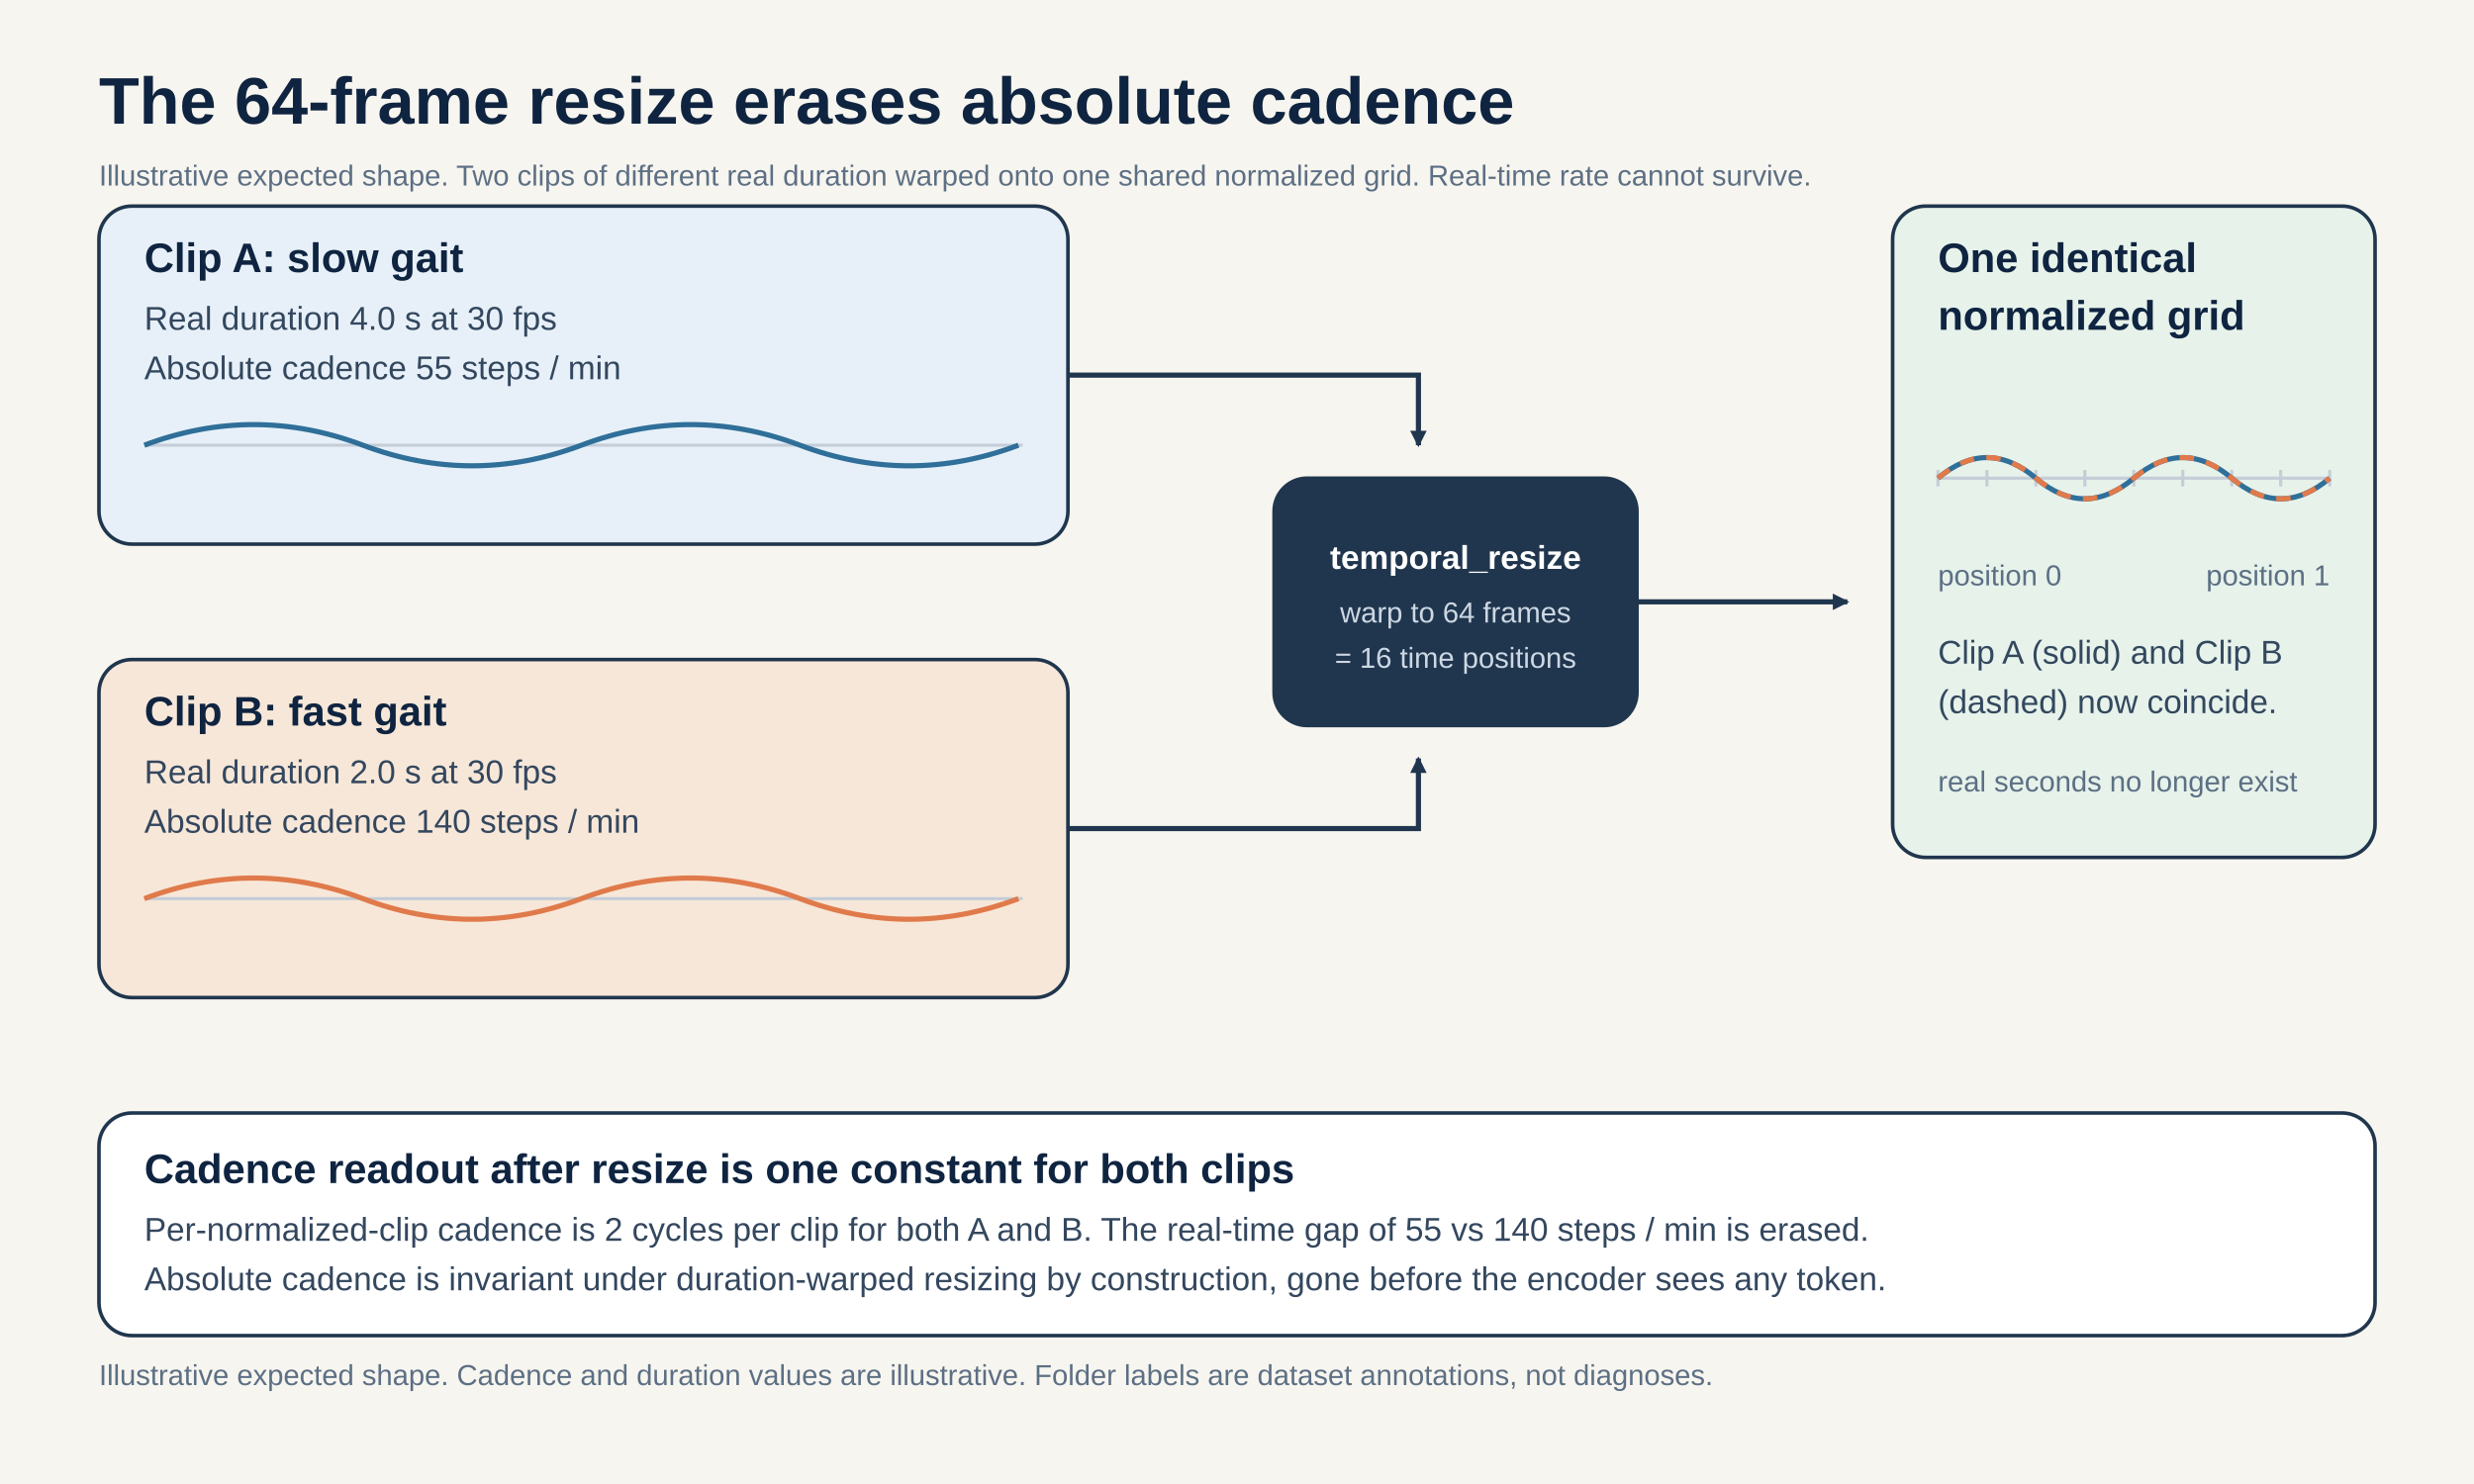
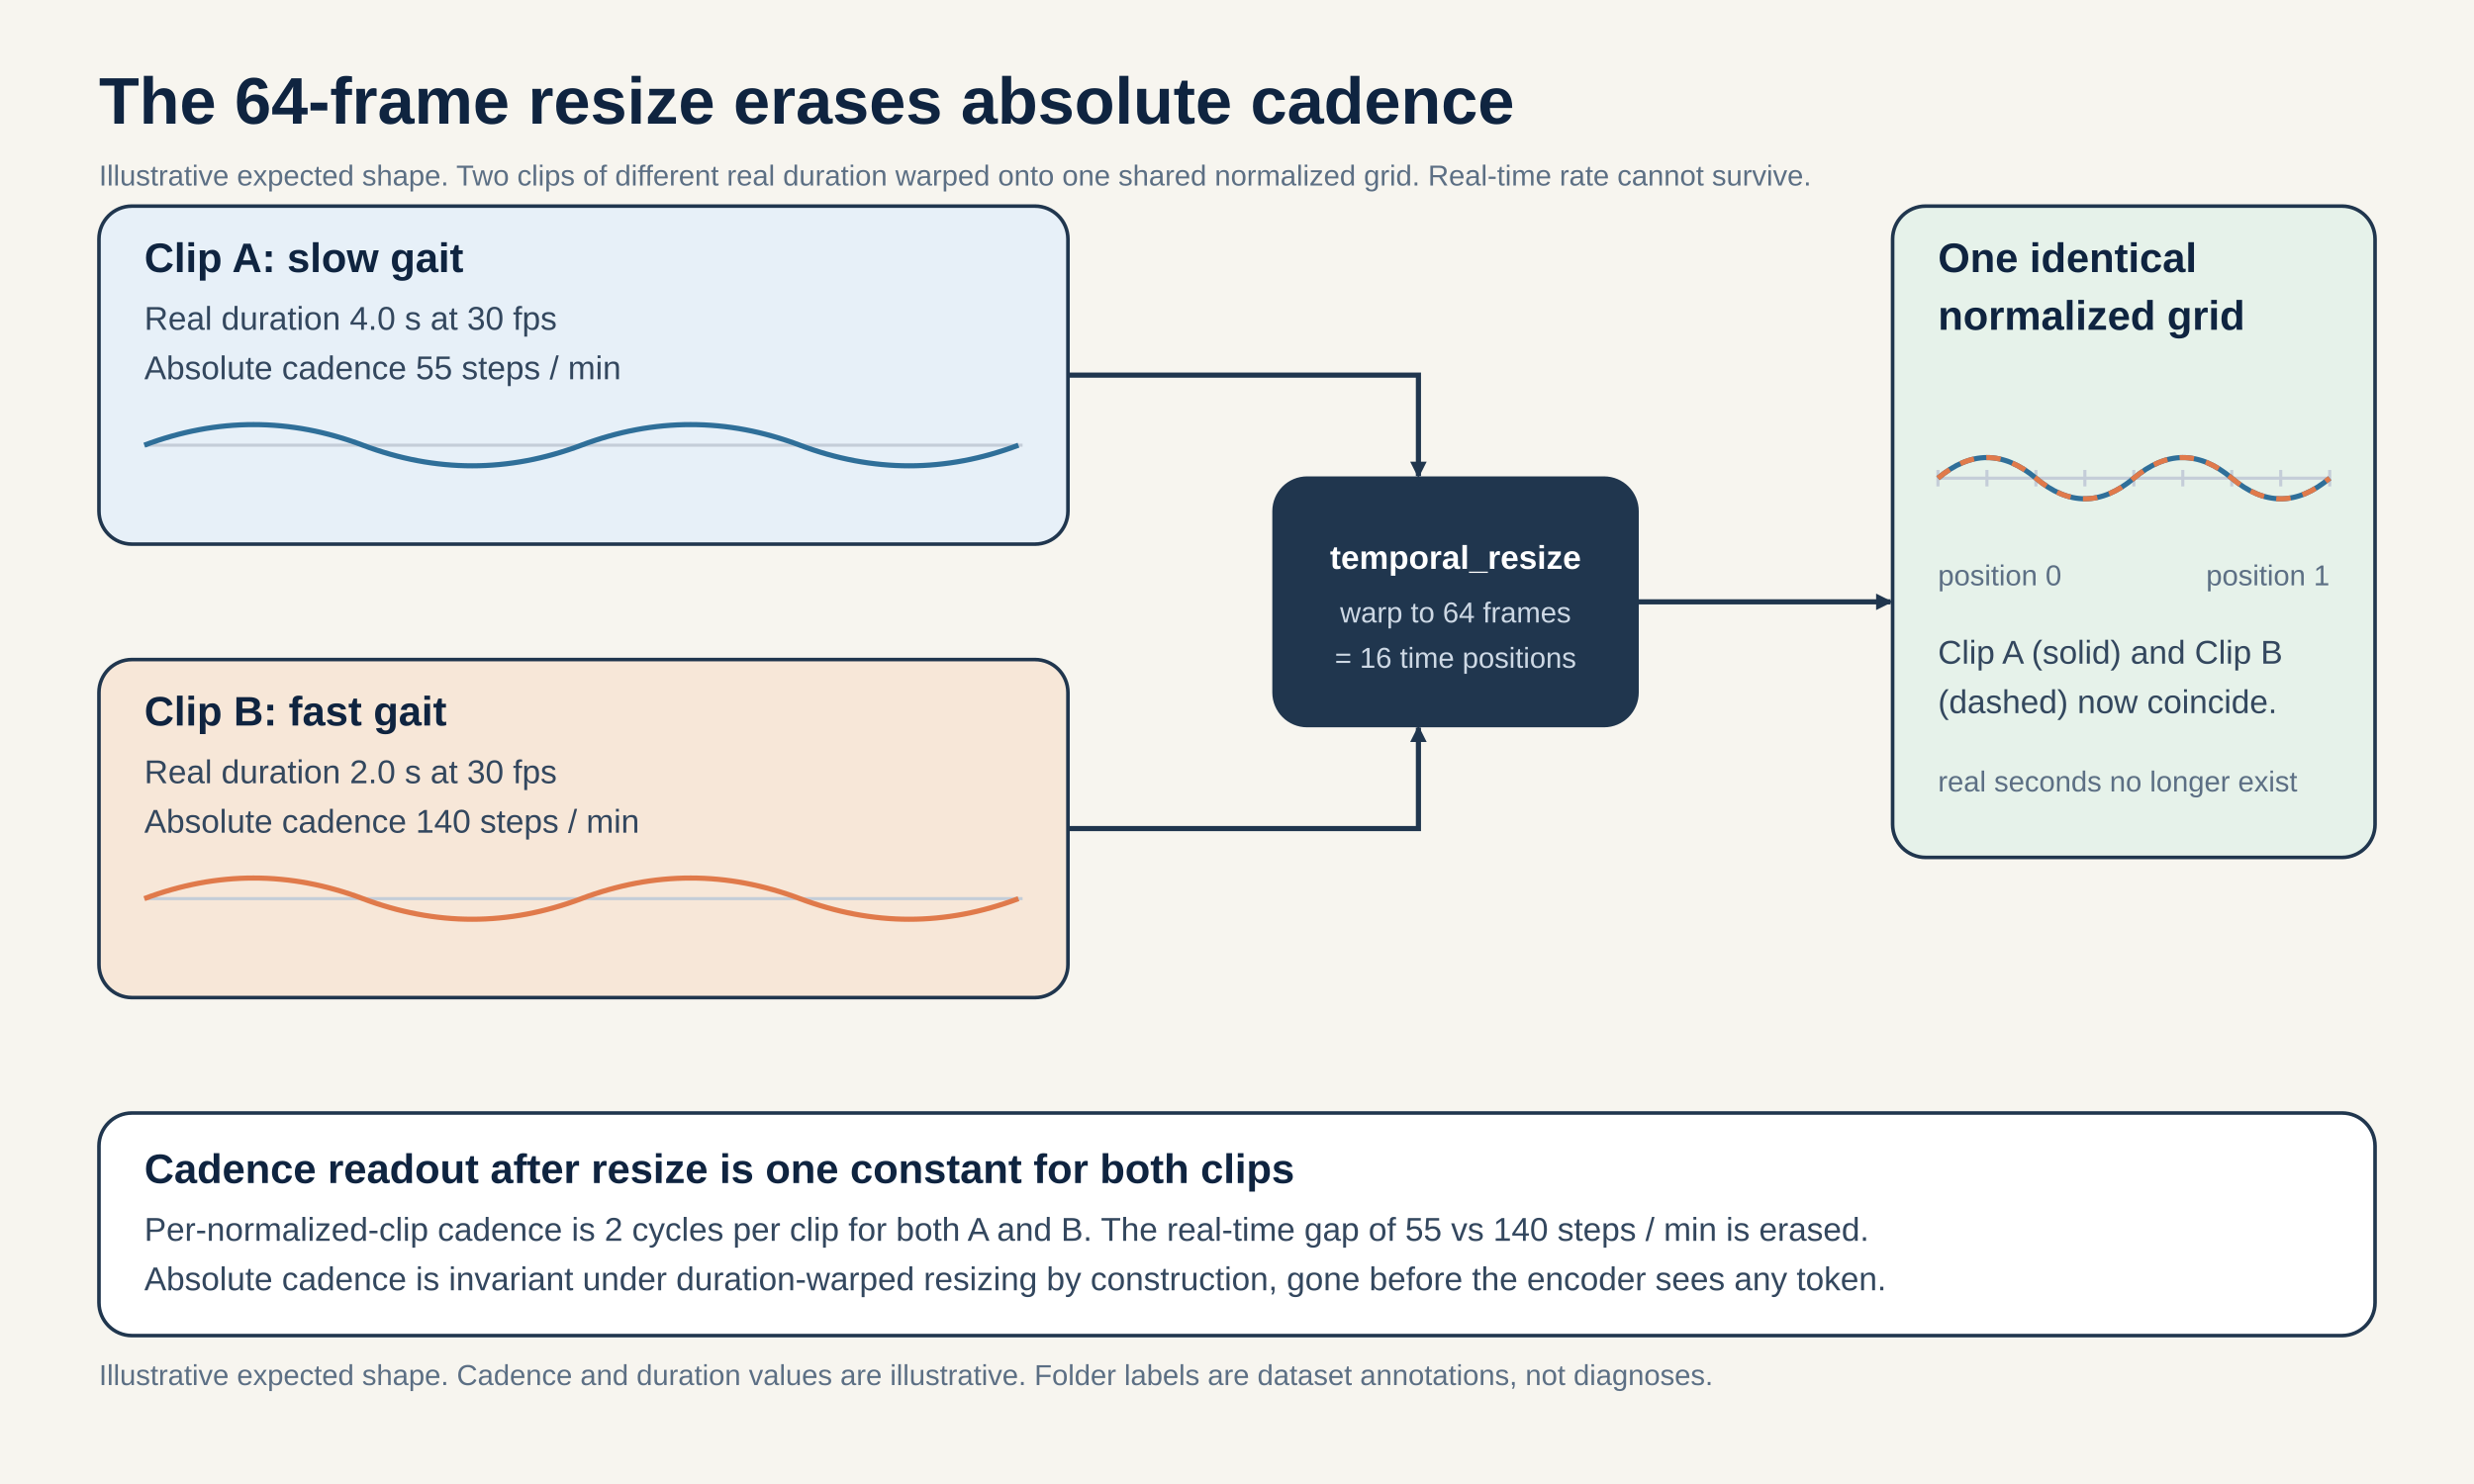
<svg xmlns="http://www.w3.org/2000/svg" viewBox="0 0 1200 720" role="img" aria-labelledby="fig1title fig1desc">
  <defs>
    <marker id="arrow" markerWidth="8" markerHeight="8" refX="7" refY="4" orient="auto" markerUnits="userSpaceOnUse">
      <path d="M0,0 L8,4 L0,8 z" fill="#20364e" />
    </marker>
    <style>
      .h{font-family:Arial,Helvetica,sans-serif;font-weight:700;font-size:32px;fill:#0f2440;}
      .t{font-family:Arial,Helvetica,sans-serif;font-weight:700;font-size:20px;fill:#0f2440;}
      .b{font-family:Arial,Helvetica,sans-serif;font-size:16px;fill:#33475e;}
      .s{font-family:Arial,Helvetica,sans-serif;font-size:14px;fill:#5c6f84;}
      .w{font-family:Arial,Helvetica,sans-serif;font-weight:700;font-size:16px;fill:#ffffff;}
      .ws{font-family:Arial,Helvetica,sans-serif;font-size:14px;fill:#cdd8e4;}
    </style>
  </defs>
  <rect x="0" y="0" width="1200" height="720" fill="#f7f5ef" />
  <text x="48" y="60" class="h">The 64-frame resize erases absolute cadence</text>
  <text x="48" y="90" class="s">Illustrative expected shape. Two clips of different real duration warped onto one shared normalized grid. Real-time rate cannot survive.</text>
  <rect x="48" y="100" width="470" height="164" rx="16" fill="#e7f0f8" stroke="#20364e" stroke-width="1.75" />
  <text x="70" y="132" class="t">Clip A: slow gait</text>
  <text x="70" y="160" class="b">Real duration 4.0 s at 30 fps</text>
  <text x="70" y="184" class="b">Absolute cadence 55 steps / min</text>
  <line x1="70" y1="216" x2="496" y2="216" stroke="#c4cdd8" stroke-width="1.5" />
  <path d="M70 216 Q123 196 176 216 Q229 236 282 216 Q335 196 388 216 Q441 236 494 216" fill="none" stroke="#2f6f99" stroke-width="2.5" />
  <rect x="48" y="320" width="470" height="164" rx="16" fill="#f7e7d8" stroke="#20364e" stroke-width="1.75" />
  <text x="70" y="352" class="t">Clip B: fast gait</text>
  <text x="70" y="380" class="b">Real duration 2.0 s at 30 fps</text>
  <text x="70" y="404" class="b">Absolute cadence 140 steps / min</text>
  <line x1="70" y1="436" x2="496" y2="436" stroke="#c4cdd8" stroke-width="1.5" />
  <path d="M70 436 Q123 416 176 436 Q229 456 282 436 Q335 416 388 436 Q441 456 494 436" fill="none" stroke="#e07a4b" stroke-width="2.5" />
-   <path d="M518 182 L688 182 L688 216" fill="none" stroke="#20364e" stroke-width="2.5" marker-end="url(#arrow)" />
-   <path d="M518 402 L688 402 L688 368" fill="none" stroke="#20364e" stroke-width="2.5" marker-end="url(#arrow)" />
+   <path d="M518 182 L688 182 L688 231" fill="none" stroke="#20364e" stroke-width="2.5" marker-end="url(#arrow)" />
+   <path d="M518 402 L688 402 L688 353" fill="none" stroke="#20364e" stroke-width="2.5" marker-end="url(#arrow)" />
  <rect x="618" y="232" width="176" height="120" rx="16" fill="#20364e" stroke="#20364e" stroke-width="1.75" />
  <text x="706" y="276" text-anchor="middle" class="w">temporal_resize</text>
  <text x="706" y="302" text-anchor="middle" class="ws">warp to 64 frames</text>
  <text x="706" y="324" text-anchor="middle" class="ws">= 16 time positions</text>
-   <path d="M794 292 L896 292" fill="none" stroke="#20364e" stroke-width="2.5" marker-end="url(#arrow)" />
+   <path d="M794 292 L917 292" fill="none" stroke="#20364e" stroke-width="2.5" marker-end="url(#arrow)" />
  <rect x="918" y="100" width="234" height="316" rx="16" fill="#e6f2ea" stroke="#20364e" stroke-width="1.75" />
  <text x="940" y="132" class="t">One identical</text>
  <text x="940" y="160" class="t">normalized grid</text>
  <line x1="940" y1="232" x2="1130" y2="232" stroke="#c4cdd8" stroke-width="1.5" />
  <g stroke="#c4cdd8" stroke-width="1.5">
    <line x1="940" y1="228" x2="940" y2="236" />
    <line x1="963.75" y1="228" x2="963.75" y2="236" />
    <line x1="987.5" y1="228" x2="987.5" y2="236" />
    <line x1="1011.25" y1="228" x2="1011.25" y2="236" />
    <line x1="1035" y1="228" x2="1035" y2="236" />
    <line x1="1058.75" y1="228" x2="1058.75" y2="236" />
    <line x1="1082.5" y1="228" x2="1082.5" y2="236" />
    <line x1="1106.25" y1="228" x2="1106.25" y2="236" />
    <line x1="1130" y1="228" x2="1130" y2="236" />
  </g>
  <path d="M940 232 Q963.75 212 987.5 232 Q1011.25 252 1035 232 Q1058.75 212 1082.5 232 Q1106.25 252 1130 232" fill="none" stroke="#2f6f99" stroke-width="2.5" />
  <path d="M940 232 Q963.75 212 987.5 232 Q1011.25 252 1035 232 Q1058.75 212 1082.5 232 Q1106.25 252 1130 232" fill="none" stroke="#e07a4b" stroke-width="2.5" stroke-dasharray="7 6" />
  <text x="940" y="284" class="s">position 0</text>
  <text x="1130" y="284" text-anchor="end" class="s">position 1</text>
  <text x="940" y="322" class="b">Clip A (solid) and Clip B</text>
  <text x="940" y="346" class="b">(dashed) now coincide.</text>
  <text x="940" y="384" class="s">real seconds no longer exist</text>
  <rect x="48" y="540" width="1104" height="108" rx="16" fill="#ffffff" stroke="#20364e" stroke-width="1.75" />
  <text x="70" y="574" class="t">Cadence readout after resize is one constant for both clips</text>
  <text x="70" y="602" class="b">Per-normalized-clip cadence is 2 cycles per clip for both A and B. The real-time gap of 55 vs 140 steps / min is erased.</text>
  <text x="70" y="626" class="b">Absolute cadence is invariant under duration-warped resizing by construction, gone before the encoder sees any token.</text>
  <text x="48" y="672" class="s">Illustrative expected shape. Cadence and duration values are illustrative. Folder labels are dataset annotations, not diagnoses.</text>
</svg>
